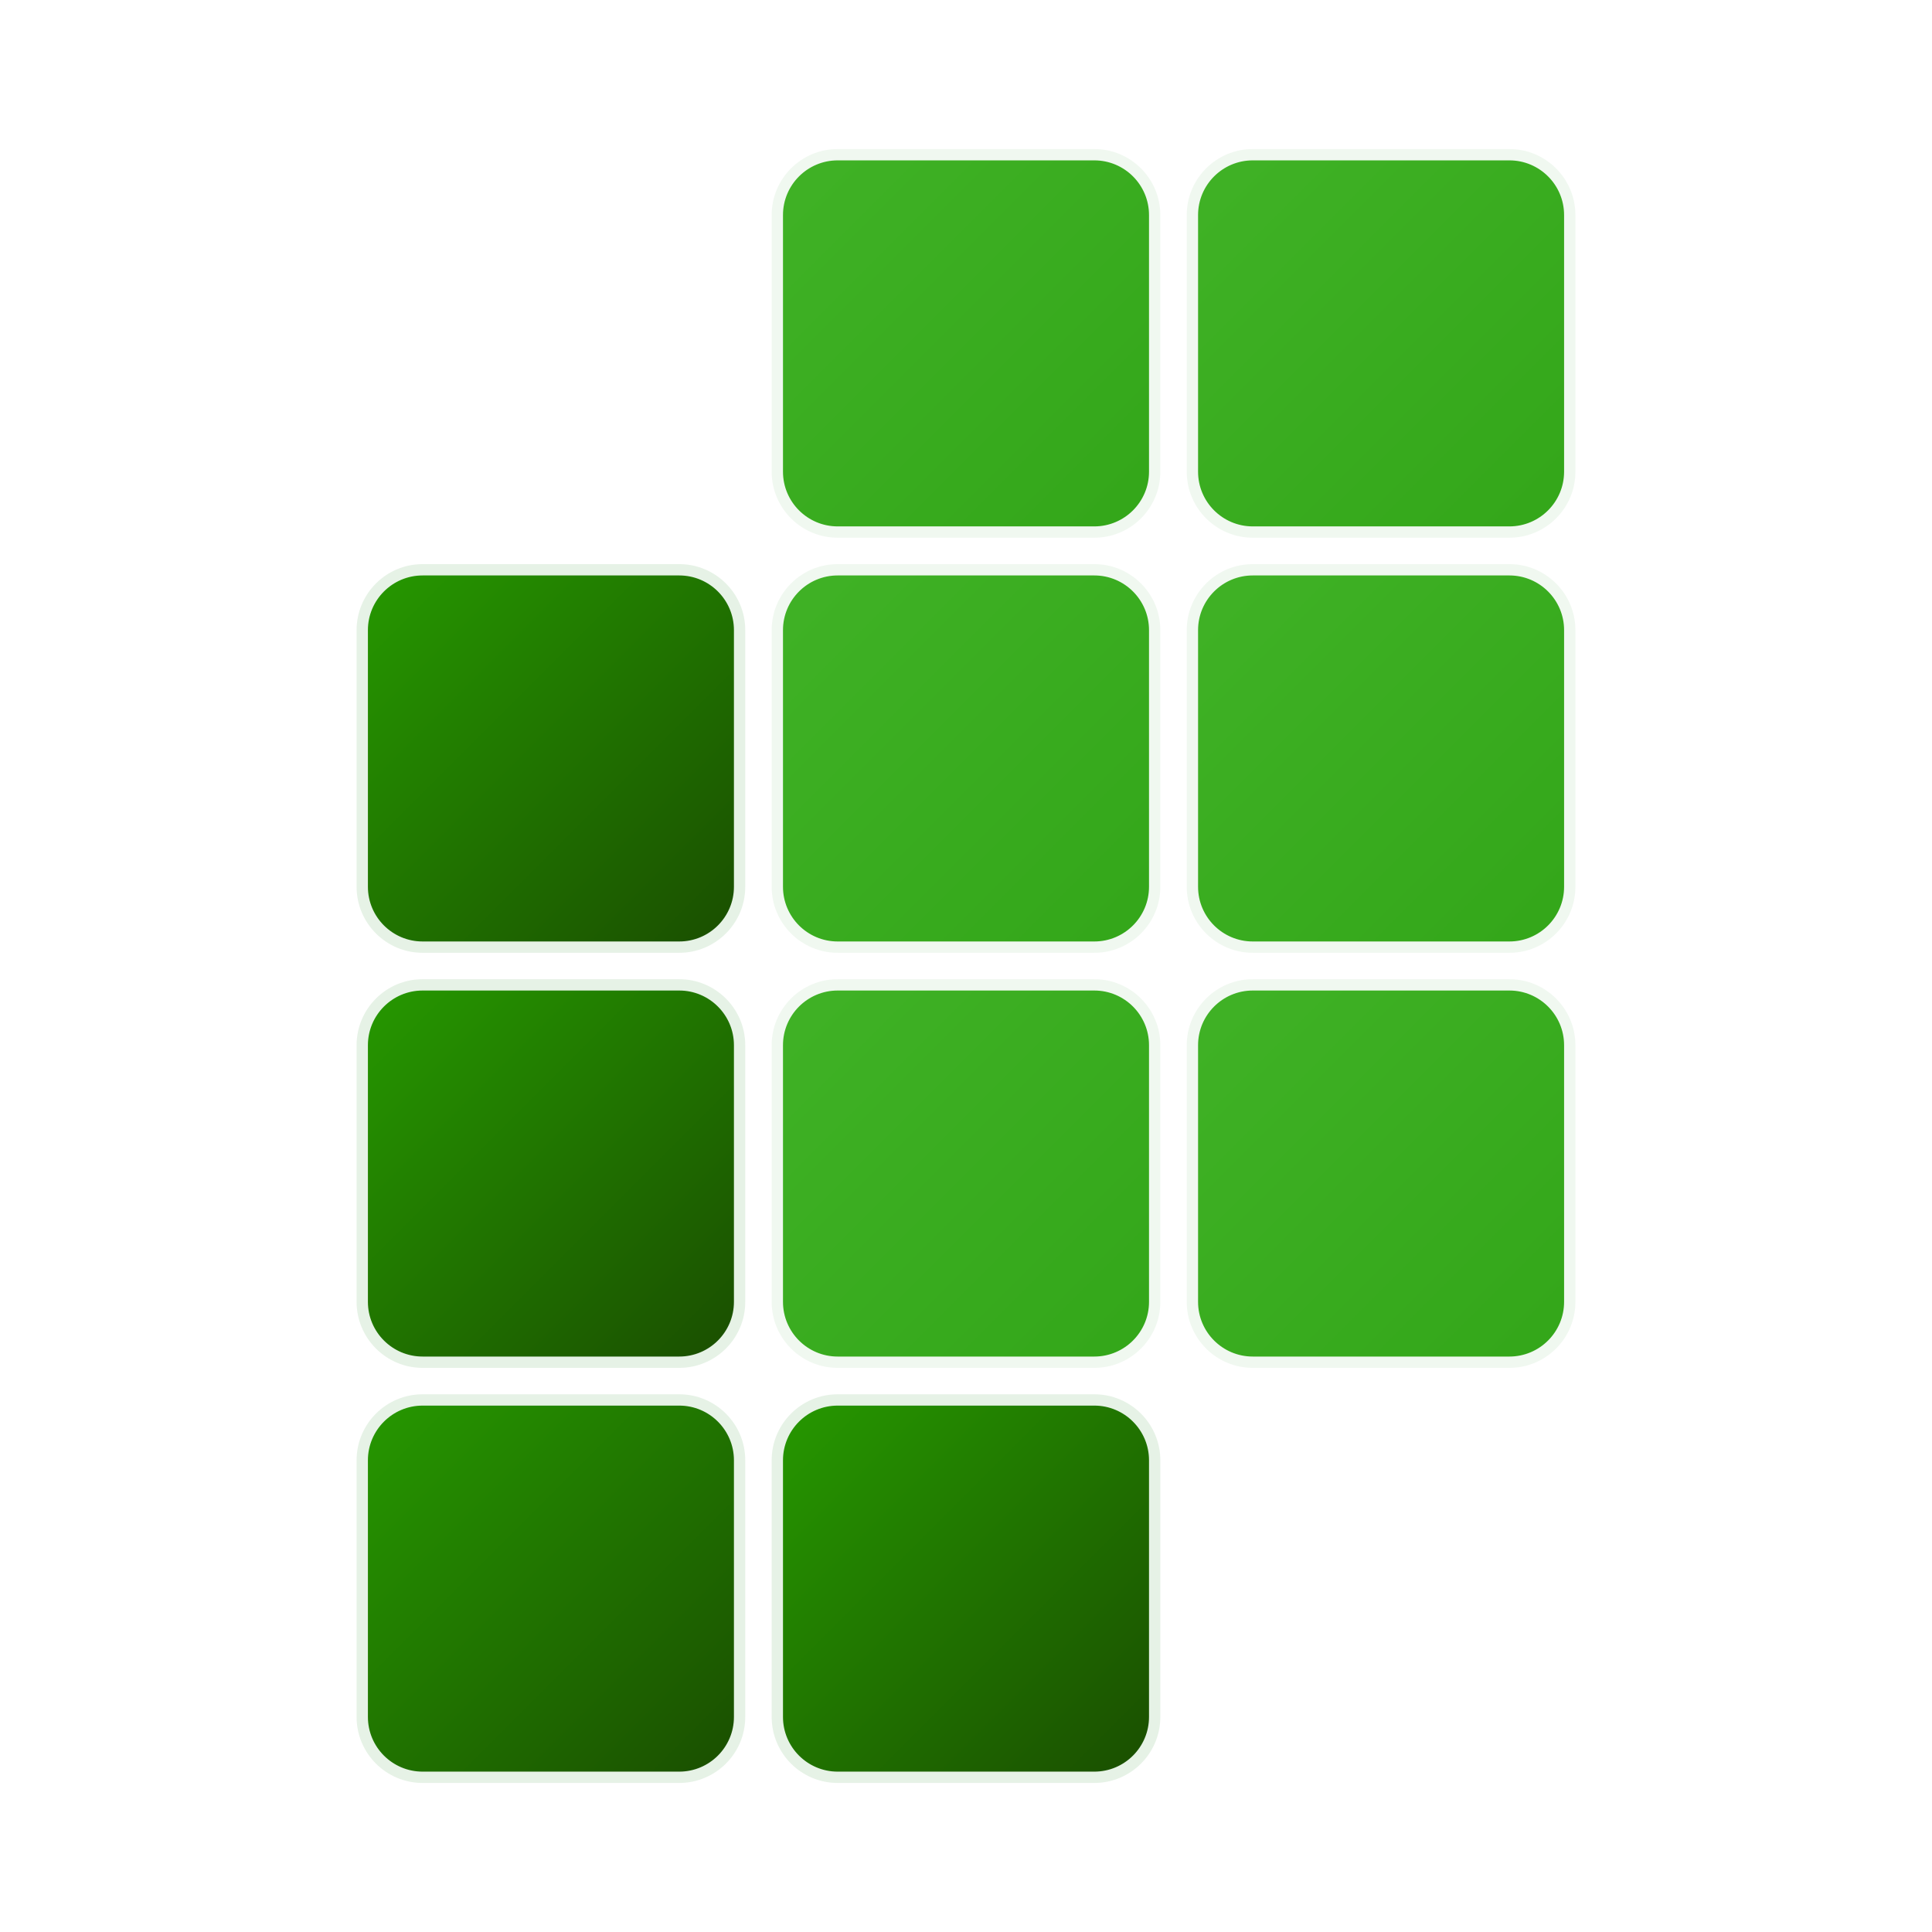
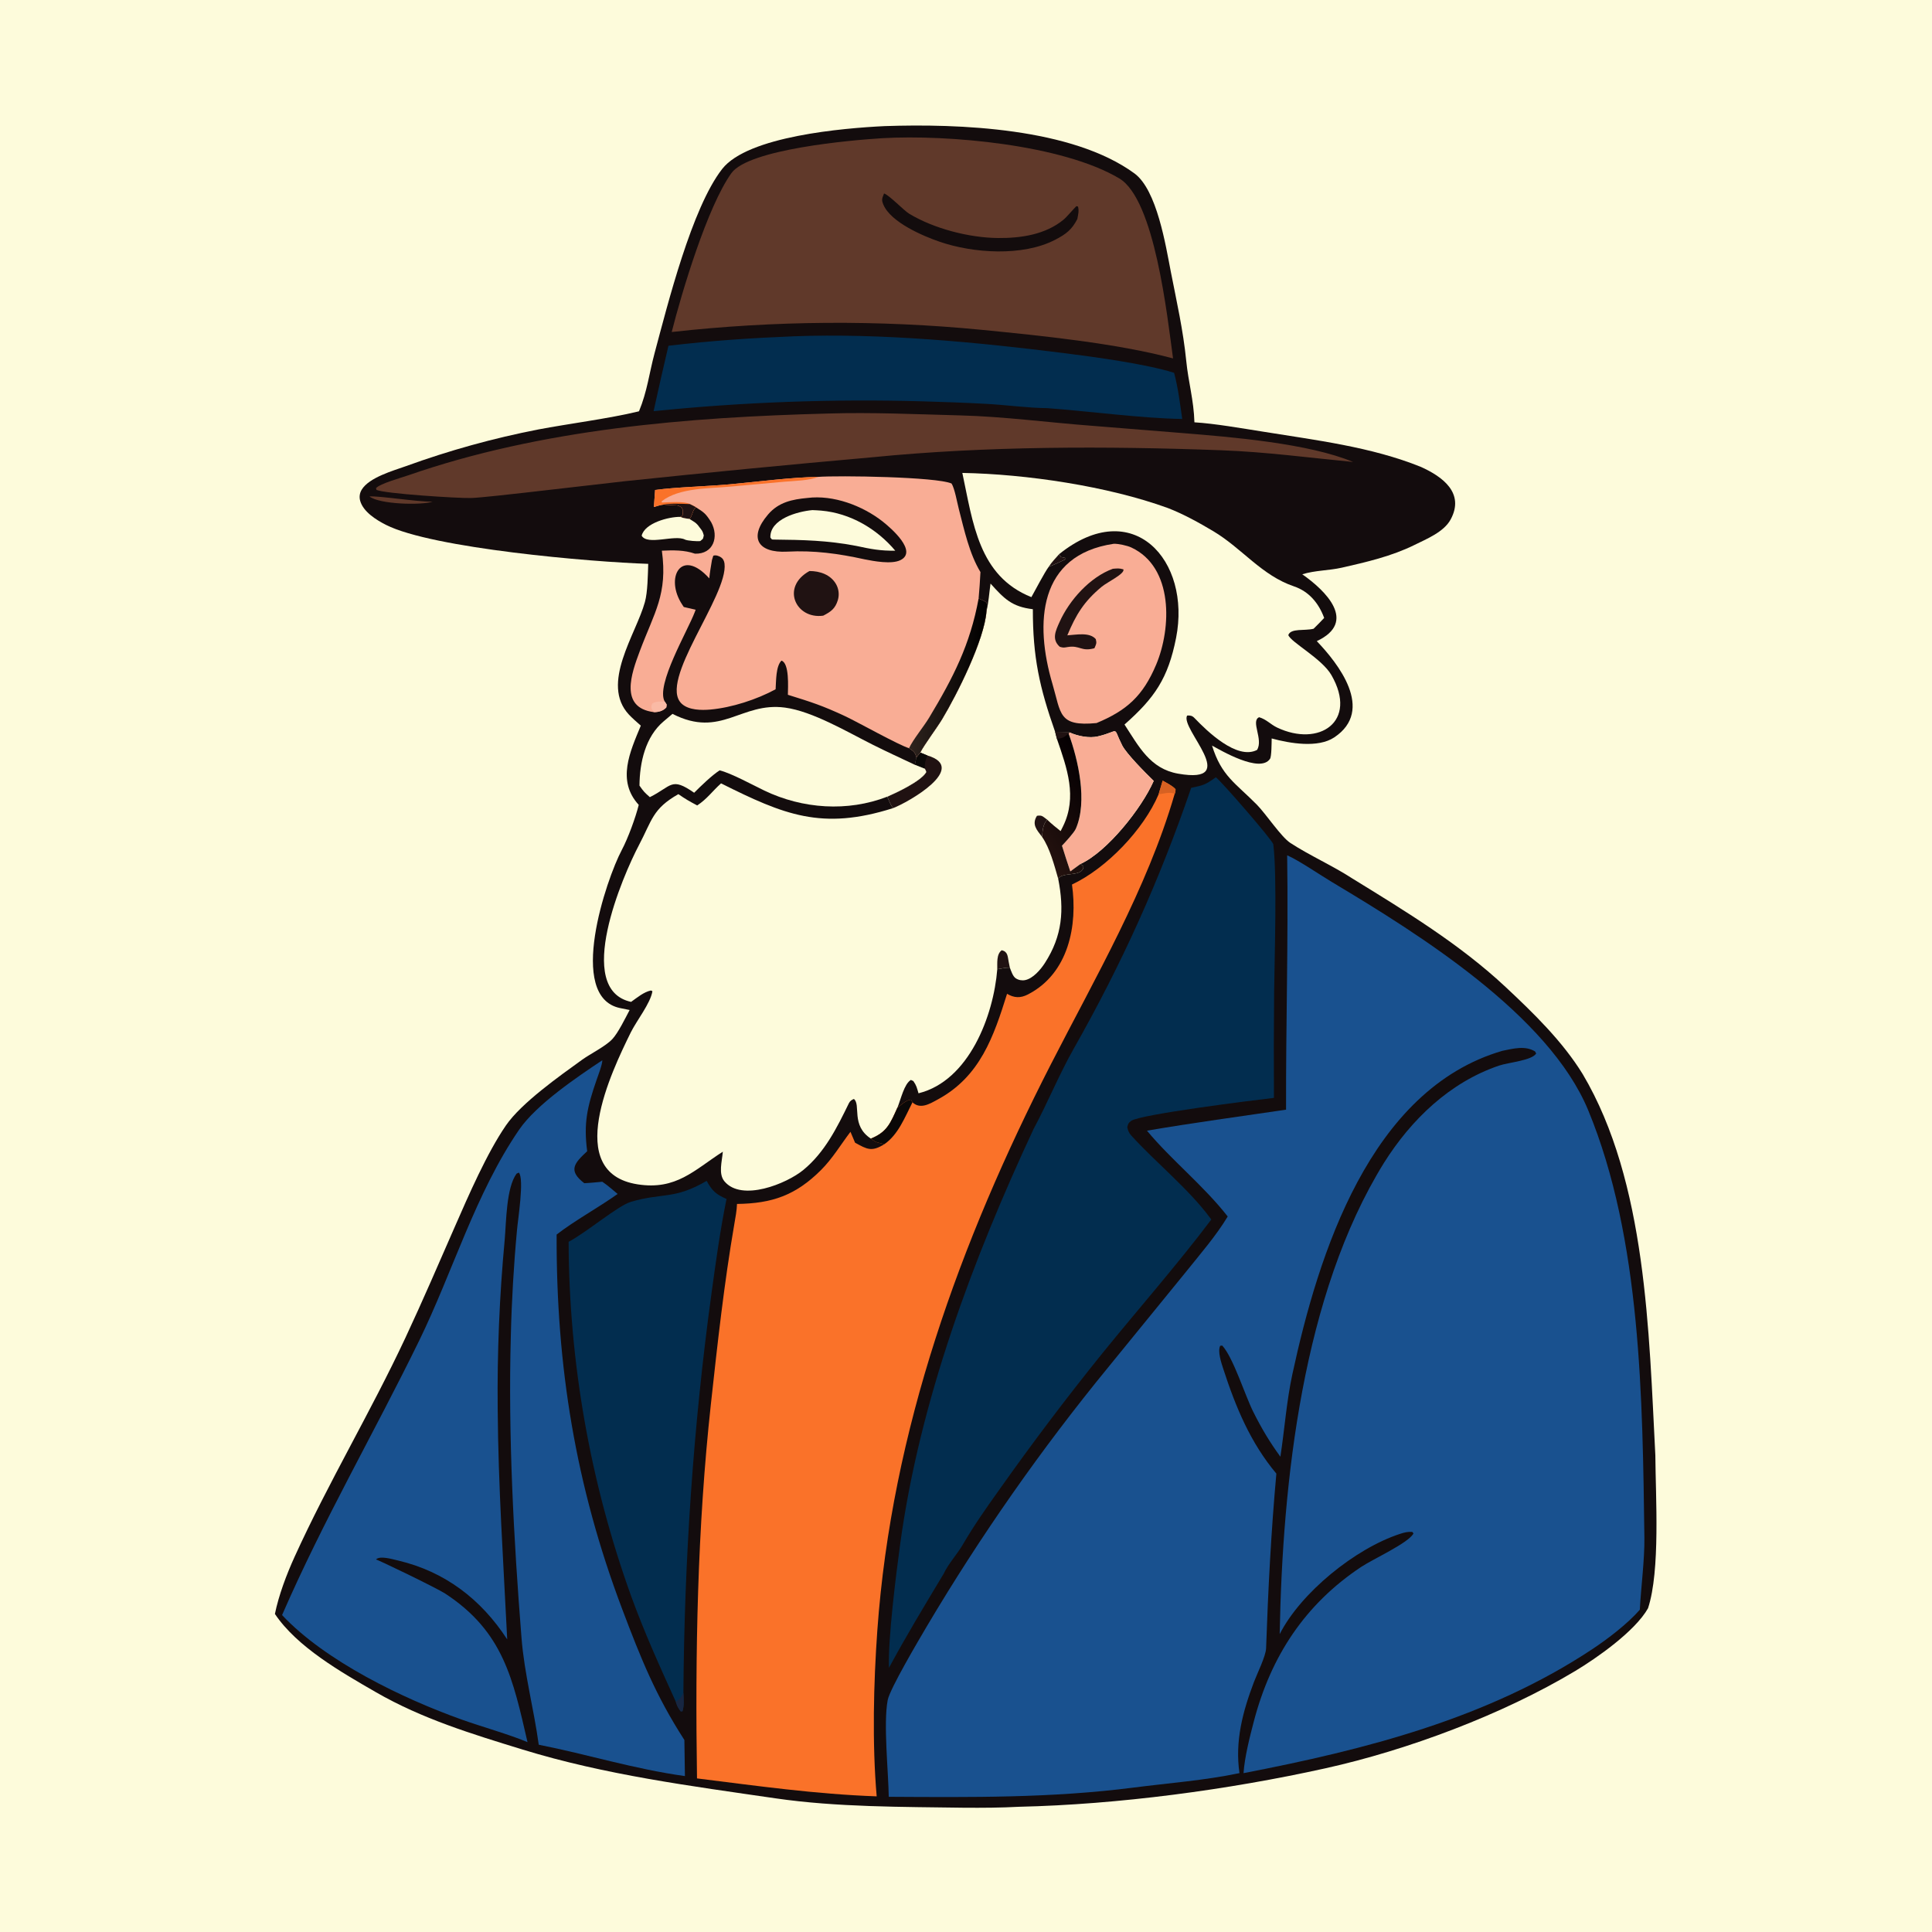
- <svg xmlns="http://www.w3.org/2000/svg" width="512" height="512" viewBox="0 0 512 512">
+ <svg xmlns="http://www.w3.org/2000/svg" width="1024" height="1024" viewBox="113.5 115.5 800 800">
+   <rect x="113.5" y="115.5" width="800" height="800" fill="#FDFBDB" />
+   <path fill="#130C0D" d="M479.761 167.723C510.507 166.671 557.364 168.4 583.23 187.294C592.583 194.125 596.218 217.29 598.29 227.908C600.732 240.431 603.425 252.163 604.702 264.977C605.581 273.801 607.812 281.097 608.085 290.374C616.429 290.867 627.803 292.874 636.419 294.226C658.258 297.766 681.183 300.495 701.817 308.812C710.847 312.868 720.094 319.652 714.184 330.595C711.369 335.807 704.251 338.652 699.176 341.166C689.787 345.816 679.255 348.263 669.084 350.567C663.71 351.784 658.127 351.635 652.736 353.297C662.477 360.106 675.687 373.06 658.749 380.979C667.429 390.034 682.992 409.531 665.968 420.848C659.259 425.309 647.667 423.346 640.076 421.277C640.037 423.032 640.045 428.719 639.393 429.701C635.288 435.886 618.835 426.102 615.377 424.235C619.301 436.893 625.106 439.74 633.986 448.749C637.587 452.404 644.03 462.083 647.789 464.533C655.842 469.783 665.365 473.973 673.526 479.292C695.64 492.904 717.934 506.424 736.97 524.229C748.529 535.041 760.537 546.726 768.862 560.27C795.333 604.911 796.292 667.385 798.941 718.095C799.057 735.425 801.033 765.788 795.917 781.437C790.516 791.038 774.473 802.201 765.75 807.433C735.703 825.454 696.343 840.181 662.345 847.713C622.08 856.633 576.435 862.721 535.394 863.65C527.994 864.055 520.255 864.092 512.856 864.044C487.196 863.667 460.029 863.853 434.631 860.153C399.28 855.004 364.09 850.463 329.88 839.946C308.95 833.511 288.312 827.253 269.134 816.188C254.865 807.955 236.551 797.556 227.337 783.803C228.933 775.976 232.142 767.494 235.47 760.173C249.528 729.242 266.98 700.215 281.389 669.411C288.536 654.13 295.087 638.879 301.869 623.388C307.473 610.588 315.131 592.927 323.022 581.478C329.429 572.183 345.154 561.093 354.546 554.313C357.912 551.883 364.152 548.829 367.021 545.804C369.427 543.268 372.469 537.03 374.217 533.719L370.199 532.909C348.035 528.225 364.548 479.526 370.961 467.476C373.553 462.607 376.688 454.019 377.989 448.787C368.792 438.753 374.353 426.83 378.846 415.975C377.418 414.735 375.17 412.736 373.945 411.425C361.965 398.606 376.902 378.108 380.548 364.783C381.704 360.559 381.76 353.529 381.916 348.979C358.397 348.232 292.545 342.567 273.318 332.834C269.305 330.803 263.913 327.431 262.644 322.881C262.192 321.26 262.418 319.681 263.289 318.248C266.357 313.204 276.258 310.424 281.617 308.515C299.465 302.031 317.792 296.953 336.43 293.325C348.692 290.997 365.901 288.766 377.471 285.956L378.098 285.799C381.512 277.577 382.306 270.115 384.543 261.765C389.999 241.408 399.965 201.583 412.526 185.482C423.146 171.869 462.719 168.547 479.761 167.723Z" />
+   <path fill="#19518F" d="M646.486 469.661C651.343 471.781 660.05 477.762 665.089 480.776C700.604 502.019 754.752 535.626 771.145 575.237C793.159 628.431 793.635 695.285 794.408 752.26C794.53 761.226 792.993 772.816 792.516 782.052C787.523 787.797 779.391 794.033 772.948 798.31C729.491 827.154 678.723 840.006 628.424 849.722C628.85 843.16 631.007 834.69 632.693 828.259C639.745 801.368 653.826 779.816 677.158 764.31C682.147 760.995 696.796 754.391 698.794 750.456L698.29 749.825C696.358 749.703 695.005 750.061 693.176 750.659C674.661 756.708 652.13 774.989 643.389 792.167C644.549 729.202 652.847 651.413 686.568 597.017C697.878 579.05 713.794 563.699 734.191 556.75C738.136 555.406 747.796 554.658 749.598 551.73L749.133 550.882C745.047 548.34 740.04 549.72 735.6 550.623C680.814 566.606 659.413 634.711 648.653 684.486C646.216 695.76 645.425 707.325 643.681 718.697C639.145 712.473 635.83 706.871 632.416 700.046C629.017 693.249 624.186 677.68 619.616 672.677L618.757 672.768C617.601 675.062 619.239 679.877 620.025 682.297C625.147 698.072 631.262 712.878 642.016 725.694C639.827 749.764 638.599 773.928 637.759 798.065C637.647 801.267 633.999 808.653 632.74 811.97C628.077 824.25 624.807 836.52 626.737 849.714C612.369 852.731 597.439 853.826 582.914 855.696C548.979 860.064 515.665 859.713 481.511 859.519C481.375 849.064 479.234 829.125 481.075 819.488C481.972 814.788 494.039 794.459 497.151 789.145C519.442 751.544 544.541 715.68 572.233 681.858L604.778 641.912C610.533 634.719 617.145 627.114 621.869 619.217C611.717 606.254 598.56 595.889 588.434 583.691C607.014 580.503 627.264 577.763 646.029 574.995C645.932 539.546 646.997 505.344 646.486 469.661Z" />
+   <path fill="#FDFBDB" d="M523.661 357.147C529.378 363.498 532.512 366.731 541.184 367.761C541.163 387.657 543.927 400.121 550.413 418.56L556.331 418.759C559.997 420.406 564.658 421.239 568.118 420.42C577.724 418.145 573.95 415.836 578.176 424.152C579.945 427.631 587.834 435.566 591.224 438.858C586.223 450.266 571.916 468.19 560.947 473.222L562.137 474.312C561.864 478.849 553.459 476.314 551.676 479.38C554.205 492.237 553.466 502.942 546.161 514.27C544.431 516.952 541.264 520.7 537.954 521.344C536.632 521.602 535.262 521.34 534.129 520.612C532.885 519.805 532.195 517.571 531.654 516.169C529.968 516.142 528.135 516.542 526.45 516.836C524.93 536.046 514.763 563.045 493.837 568.21C493.152 565.951 493.028 565.023 491.693 563.142L490.682 562.68C487.906 564.298 486.553 570.605 485.096 574.18C482.224 580.502 480.884 584.255 474.114 586.98C465.736 581.521 470.074 572.892 467.081 570.565C466.176 570.897 465.449 571.429 465.015 572.315C460.093 582.407 455.045 592.652 446.118 599.979C439.228 605.635 420.639 613.228 413.477 604.664C410.877 601.555 412.485 596.418 412.808 592.388C400.886 600.058 393.514 608.398 377.533 605.912C346.53 601.09 366.706 559.245 374.678 543.034C377.085 538.14 382.868 530.944 383.655 525.938L383.034 525.635C380.053 526.278 377.379 528.55 374.823 530.363C350.982 525.199 371.512 477.878 378.044 465.503C383.529 455.109 383.678 450.417 394.402 444.34C397.331 446.379 399.033 447.342 402.202 449.017C406.403 446.22 408.366 443.202 412.066 439.876C438.088 452.859 453.773 459.485 483.267 450.143C482.312 448.879 481.553 446.898 480.894 445.391C484.692 443.726 494.344 439.249 496.869 435.497C497.213 434.986 496.792 434.542 496.456 433.819L492.365 432.203L493.002 429.088L494.563 427.128C496.06 424.054 501.397 416.973 503.606 413.301C509.855 402.908 521.08 380.504 521.979 368.663C522.916 364.633 523.079 361.157 523.661 357.147Z" />
+   <path fill="#F9AD95" d="M556.331 418.759C559.997 420.406 564.658 421.239 568.118 420.42C577.724 418.145 573.95 415.836 578.176 424.152C579.945 427.631 587.834 435.566 591.224 438.858C586.223 450.266 571.916 468.19 560.947 473.222L556.693 476.339C555.494 472.801 554.342 469.246 553.238 465.677C554.596 464.269 558.258 460.301 558.973 458.667C563.907 447.405 559.978 430.142 555.982 419.242L556.331 418.759Z" />
  <defs>
-     <linearGradient id="greenGrad" x1="0%" y1="0%" x2="100%" y2="100%">
-       <stop offset="0%" stop-color="#269900" />
-       <stop offset="100%" stop-color="#1A4D00" />
-     </linearGradient>
-     <linearGradient id="lightGreenGrad" x1="0%" y1="0%" x2="100%" y2="100%">
-       <stop offset="0%" stop-color="#40B226" />
-       <stop offset="100%" stop-color="#33A619" />
+     <linearGradient id="gradient_0" gradientUnits="userSpaceOnUse" x1="567.558" y1="440.646" x2="539.574" y2="458.27">
+       <stop offset="0" stop-color="#050002" />
+       <stop offset="1" stop-color="#24120F" />
    </linearGradient>
  </defs>
-   <rect width="512" height="512" fill="white" />
-   <g>
-     <rect x="96" y="151" width="100" height="100" rx="16" fill="url(#greenGrad)" stroke="#E6F2E6" stroke-width="3" />
-     <rect x="96" y="261" width="100" height="100" rx="16" fill="url(#greenGrad)" stroke="#E6F2E6" stroke-width="3" />
-     <rect x="96" y="371" width="100" height="100" rx="16" fill="url(#greenGrad)" stroke="#E6F2E6" stroke-width="3" />
-     <rect x="206" y="371" width="100" height="100" rx="16" fill="url(#greenGrad)" stroke="#E6F2E6" stroke-width="3" />
-   </g>
-   <g>
-     <rect x="206" y="261" width="100" height="100" rx="16" fill="url(#lightGreenGrad)" stroke="#F0F8F0" stroke-width="3" />
-     <rect x="206" y="151" width="100" height="100" rx="16" fill="url(#lightGreenGrad)" stroke="#F0F8F0" stroke-width="3" />
-     <rect x="206" y="41" width="100" height="100" rx="16" fill="url(#lightGreenGrad)" stroke="#F0F8F0" stroke-width="3" />
-     <rect x="316" y="41" width="100" height="100" rx="16" fill="url(#lightGreenGrad)" stroke="#F0F8F0" stroke-width="3" />
-     <rect x="316" y="151" width="100" height="100" rx="16" fill="url(#lightGreenGrad)" stroke="#F0F8F0" stroke-width="3" />
-     <rect x="316" y="261" width="100" height="100" rx="16" fill="url(#lightGreenGrad)" stroke="#F0F8F0" stroke-width="3" />
-   </g>
+   <path fill="url(#gradient_0)" d="M550.413 418.56L556.331 418.759L555.982 419.242C559.978 430.142 563.907 447.405 558.973 458.667C558.258 460.301 554.596 464.269 553.238 465.677C554.342 469.246 555.494 472.801 556.693 476.339L560.947 473.222L562.137 474.312C561.864 478.849 553.459 476.314 551.676 479.38C550.092 473.885 548.197 466.578 544.966 461.994C545.308 459.284 545.286 456.849 547.145 454.929C549.016 456.743 550.664 458.037 552.685 459.647C553.02 458.986 553.351 458.323 553.677 457.658C559.637 445.477 555.359 433.633 551.163 421.488L550.413 418.56Z" />
+   <path fill="#201212" d="M550.413 418.56L556.331 418.759L555.982 419.242C553.903 420.966 553.814 421.006 551.163 421.488L550.413 418.56Z" />
+   <path fill="#201212" d="M494.563 427.128L497.528 428.33C514.711 433.431 489.573 447.758 483.267 450.143C482.312 448.879 481.553 446.898 480.894 445.391C484.692 443.726 494.344 439.249 496.869 435.497C497.213 434.986 496.792 434.542 496.456 433.819L492.365 432.203L493.002 429.088L494.563 427.128Z" />
+   <path fill="#0A0807" d="M494.563 427.128L497.528 428.33C496.557 430.764 496.417 431.199 496.456 433.819L492.365 432.203L493.002 429.088L494.563 427.128Z" />
+   <path fill="#201212" d="M526.45 516.836C526.49 514.299 526.056 510.564 528.307 508.974C530.824 509.562 530.735 511.447 531.166 513.724L531.654 516.169C529.968 516.142 528.135 516.542 526.45 516.836Z" />
+   <path fill="#201212" d="M544.966 461.994C542.792 459.138 540.625 456.859 542.89 453.304C545.035 452.993 545.116 453.466 547.145 454.929C545.286 456.849 545.308 459.284 544.966 461.994Z" />
+   <path fill="#FA7229" d="M594.932 438.749C596.622 439.715 599.072 440.91 600.275 442.321C600.217 443.633 600.315 443.186 599.844 444.442C588.461 483.552 566.947 520.43 548.622 556.248C511.058 629.674 482.693 707.788 476.782 790.624C475.226 812.434 474.616 837.429 476.516 859.331C451.196 858.432 427.102 855.002 402.114 851.9C401.329 800.085 402.237 748.336 407.876 696.782C410.605 671.836 413.324 646.994 417.585 622.257C418.051 619.555 418.583 616.758 418.681 614.025C433.159 613.84 442.911 610.496 453.428 600.021C458.244 595.222 461.587 589.522 465.659 584.156L467.565 588.662C472.6 591.437 474.43 592.541 479.704 589.285C476.9 588.517 476.509 588.82 474.114 586.98C480.884 584.255 482.224 580.502 485.096 574.18C486.884 572.854 488.712 571.032 490.707 570.857L491.327 571.964C494.639 574.976 498.468 572.587 501.922 570.704C519.35 561.207 524.95 544.751 530.506 527.006C533.414 528.751 536.059 528.852 539.077 527.308C556.069 518.612 559.775 498.602 557.382 481.765C571.764 474.999 587.071 458.961 593.247 444.417L594.932 438.749Z" />
+   <path fill="#0A0807" d="M485.096 574.18C486.884 572.854 488.712 571.032 490.707 570.857L491.327 571.964C488.153 578.18 485.463 585.297 479.704 589.285C476.9 588.517 476.509 588.82 474.114 586.98C480.884 584.255 482.224 580.502 485.096 574.18Z" />
+   <path fill="#D76122" d="M594.932 438.749C596.622 439.715 599.072 440.91 600.275 442.321C600.217 443.633 600.315 443.186 599.844 444.442L599.505 444.037C597.853 443.444 595.111 444.125 593.247 444.417L594.932 438.749Z" />
+   <path fill="#19518F" d="M362.914 554.517C362.936 556.251 361.202 560.736 360.561 562.585C356.672 573.805 355.097 580.53 356.643 592.196C351.418 597.067 348.488 600.133 355.432 605.434C357.819 605.343 360.497 605.044 362.902 604.834C364.95 606.193 367.32 608.289 369.251 609.889C361.243 615.591 351.508 620.864 343.984 626.709C343.804 681.153 351.802 730.649 371.114 781.727C378.83 802.135 384.992 817.569 396.888 835.987L397.111 850.94C375.756 847.962 356.918 841.964 336.58 837.952C334.568 823.16 330.636 808.714 329.449 793.746C326.198 752.756 323.885 709.753 325.023 668.698C325.371 654.077 326.221 639.471 327.573 624.908C327.934 620.557 330.662 603.634 328.339 601.049L327.4 601.491C323.136 607.271 323.149 621.231 322.49 628.826C320.307 652.187 319.338 675.645 319.586 699.107C319.808 730.822 321.962 762.705 323.527 794.353C312.758 777.747 297.692 766.208 278.266 761.661C276.086 761.151 270.689 759.52 269.17 761.275C268.721 760.689 294.333 773.064 297.845 775.364C322.047 791.213 325.904 810.895 331.933 836.884C324.494 833.728 312.937 830.486 304.752 827.566C280.215 818.814 248.188 803.336 230.3 784.265C247.377 745.012 268.303 709.049 287.04 670.694C301.054 642.008 310.35 609.702 328.483 583.246C335.619 572.836 352.459 561.473 362.914 554.517Z" />
+   <path fill="#022D4F" d="M616.943 437.358C618.794 438.495 640.547 463.521 640.747 465.116C642.377 478.055 641.229 513.285 641.087 526.286C640.945 540.892 640.92 555.499 641.013 570.106C632.779 571.051 585.364 576.963 581.854 579.654C580.685 580.55 580.608 580.906 580.282 582.261C580.558 583.571 580.964 584.621 581.893 585.647C592.075 596.882 605.615 607.69 614.605 619.838L615.07 620.473C601.361 638.713 584.698 657.704 570.214 675.562C555.197 694.164 540.782 713.244 526.992 732.772C521.575 740.353 516.759 747.231 512.068 755.266C509.891 758.996 506.254 762.907 504.215 767.21C496.053 780.836 489.194 792.089 481.598 806.108C481.162 794.06 484.566 767.178 486.237 754.922C494.32 695.633 516.276 637.015 541.484 582.997C547.237 572.298 552.03 560.472 557.99 549.951C578.072 514.5 593.509 480.349 606.744 441.732C611.908 440.656 612.71 440.395 616.943 437.358Z" />
+   <path fill="#60392A" d="M478.873 172.721C506.072 171.163 553.415 175.396 576.936 189.355C591.721 198.129 596.848 246.618 599.233 263.913C575.808 257.617 544.158 254.46 520.119 252.088C477.378 247.923 434.319 248.223 391.64 252.984C395.801 236.539 406.407 201.092 416.34 187.217C423.47 177.257 465.8 173.516 478.873 172.721Z" />
+   <path fill="#130C0D" d="M479.568 195.603C481.784 196.358 487.733 202.634 489.939 203.972C500.164 210.177 514.868 213.953 526.74 214.059C536.289 214.145 546.379 212.636 553.874 206.474C555.244 205.347 557.715 202.334 559.21 200.861L559.881 201.038C560.359 202.907 559.941 204.24 559.613 206.155C557.366 210.606 554.865 212.486 550.404 214.796C536.928 221.776 516.55 220.378 502.642 215.621C495.642 213.227 482.383 207.546 479.296 200.26C478.353 198.035 478.846 197.587 479.568 195.603Z" />
+   <path fill="#F9AD95" d="M452.184 312.973C460.564 312.329 501.424 312.932 507.53 315.724C508.831 317.811 509.842 323.634 510.537 326.313C512.763 334.897 514.878 344.778 519.485 352.378C519.306 356.036 519.051 359.689 518.722 363.337C522.445 365.1 522.427 364.292 521.979 368.663C521.08 380.504 509.855 402.908 503.606 413.301C501.397 416.973 496.06 424.054 494.563 427.128L493.002 429.088C492.244 426.77 491.891 426.688 489.914 425.314C485.628 424.035 468.621 414.477 463.385 412.031C454.014 407.655 449.631 406.274 439.743 403.196C439.784 400.051 440.422 390.134 437.092 389.049C434.73 391.367 434.89 397.514 434.663 400.919C426.87 405.152 416.486 408.523 407.64 409.312C403.949 409.641 398.724 409.581 395.835 406.948C385.677 397.69 415.168 362.024 413.505 348.872C413.37 347.808 412.937 346.864 412.02 346.265C411.095 345.66 409.876 345.238 408.86 345.607L408.315 347.361C407.903 349.888 407.433 352.462 407.196 355.005C395.59 342.02 388.599 354.766 396.04 365.934L396.414 366.505C396.49 366.617 396.567 366.73 396.644 366.843L401.55 367.984L401.216 368.886C398.291 376.679 384.889 399.259 388.757 406.013C389.744 407.568 389.605 406.772 389.404 408.435C388.062 409.895 386.174 410.401 384.229 410.379C369.827 408.548 374.984 394.299 378.386 385.214C384.477 368.954 390.029 361.631 387.565 343.529C392.233 343.313 396.823 343.211 401.28 344.769C409.001 344.99 411.243 337.696 408 331.763C405.834 328.315 405.136 327.703 401.646 325.542C400.048 327.104 400.497 328.317 399.049 330.411C397.667 330.201 396.423 330.118 395.167 329.526C395.798 329.305 395.416 329.492 396.176 328.747C396.294 326.671 396.553 327.192 395.704 325.578C394.259 324.709 394.084 324.747 392.48 324.668L388.318 324.451C387.151 324.519 385.457 325.1 384.266 325.437C384.407 323.086 384.575 320.737 384.769 318.389C393.762 317.178 406.106 316.913 415.5 316.062C426.709 315.046 441.13 313.142 452.184 312.973Z" />
+   <defs>
+     <linearGradient id="gradient_1" gradientUnits="userSpaceOnUse" x1="520.205" y1="395.601" x2="492.273" y2="394.419">
+       <stop offset="0" stop-color="#010000" />
+       <stop offset="1" stop-color="#2D221D" />
+     </linearGradient>
+   </defs>
+   <path fill="url(#gradient_1)" d="M518.722 363.337C522.445 365.1 522.427 364.292 521.979 368.663C521.08 380.504 509.855 402.908 503.606 413.301C501.397 416.973 496.06 424.054 494.563 427.128L493.002 429.088C492.244 426.77 491.891 426.688 489.914 425.314C491.601 421.659 495.954 416.462 498.267 412.612C508.185 396.11 515.196 382.532 518.722 363.337Z" />
+   <path fill="#FA7229" d="M384.769 318.389C393.762 317.178 406.106 316.913 415.5 316.062C426.709 315.046 441.13 313.142 452.184 312.973C449.037 314.474 442.29 314.635 438.524 314.946L416.265 316.966C407.483 317.801 394.707 317.384 387.481 323.075L387.56 323.592C390.268 323.481 397.229 322.987 399.168 324.233C399.574 324.438 401.419 325.329 401.646 325.542C400.048 327.104 400.497 328.317 399.049 330.411C397.667 330.201 396.423 330.118 395.167 329.526C395.798 329.305 395.416 329.492 396.176 328.747C396.294 326.671 396.553 327.192 395.704 325.578C394.259 324.709 394.084 324.747 392.48 324.668L388.318 324.451C387.151 324.519 385.457 325.1 384.266 325.437C384.407 323.086 384.575 320.737 384.769 318.389Z" />
+   <path fill="#201212" d="M388.318 324.451C391.475 323.839 395.854 324.138 399.168 324.233C399.574 324.438 401.419 325.329 401.646 325.542C400.048 327.104 400.497 328.317 399.049 330.411C397.667 330.201 396.423 330.118 395.167 329.526C395.798 329.305 395.416 329.492 396.176 328.747C396.294 326.671 396.553 327.192 395.704 325.578C394.259 324.709 394.084 324.747 392.48 324.668L388.318 324.451Z" />
+   <path fill="#FABAA5" d="M388.757 406.013C389.744 407.568 389.605 406.772 389.404 408.435C388.062 409.895 386.174 410.401 384.229 410.379C383.163 408.892 382.866 408.286 383.699 406.735C385.406 405.809 386.788 406.021 388.757 406.013Z" />
+   <path fill="#130C0D" d="M447.805 321.697C458.545 320.316 470.708 324.899 479.106 331.537C482.399 334.141 493.703 343.881 486.302 347.462C482.648 349.23 475.364 347.879 471.487 347.105C460.663 344.711 450.528 343.34 439.471 343.922C427.285 344.564 423.336 338.117 431.545 328.527C435.9 323.44 441.537 322.278 447.805 321.697Z" />
+   <path fill="#FDFBDB" d="M449.888 326.724C451.136 326.766 452.384 326.838 453.628 326.943C465.555 328.007 476.558 334.424 484.203 343.525C478.098 343.626 474.072 342.851 468.112 341.555C456.054 339.253 446.021 339.053 433.883 338.922C432.851 338.911 433.152 338.845 432.491 338.073C432.252 330.363 443.857 327.274 449.888 326.724Z" />
+   <path fill="#201212" d="M448.689 351.949C453.028 351.953 457.445 353.451 459.704 357.392C460.823 359.388 461.091 361.75 460.447 363.946C459.347 367.584 457.52 368.807 454.38 370.434C443.019 372.024 436.71 358.547 448.689 351.949Z" />
+   <path fill="#022D4F" d="M406.11 604.468C408.402 608.652 409.98 610.047 414.338 611.957C411.687 624.977 409.872 638.24 408.069 651.402C400.578 706.093 396.859 761.33 396.479 816.504C396.554 819.071 396.858 821.726 396.087 824.114L395.365 824.123C394.059 822.381 394.033 822.192 393.309 820.095C386.547 805.192 380.486 791.89 374.831 776.384C357.889 729.328 349.136 679.716 348.951 629.704C356.009 626.052 369.373 614.756 374.671 613.178C387.793 609.271 392.612 612.365 406.11 604.468Z" />
+   <path fill="#172641" d="M396.479 816.504C396.554 819.071 396.858 821.726 396.087 824.114L395.365 824.123C394.059 822.381 394.033 822.192 393.309 820.095C395.275 818.867 395.377 818.559 396.479 816.504Z" />
+   <path fill="#FDFBDB" d="M511.983 311.326C538.443 311.813 572.163 316.79 597.126 325.881C603.6 328.389 610.05 331.962 615.968 335.498C627.845 342.594 635.867 353.749 649.334 358.311C655.478 360.393 659.541 365.211 661.812 371.37C660.441 372.891 658.887 374.388 657.434 375.846C653.825 376.804 647.987 375.519 646.964 378.473C647.993 381.422 660.876 388.207 664.802 395.028C675.973 414.435 659.608 424.97 642.331 416.766C639.576 415.458 637.987 413.421 634.887 412.487C631.237 414.047 636.747 421.722 634.003 426.037C625.709 430.319 613.333 418.274 608.096 412.808C607.147 411.817 606.297 411.697 605.065 411.794C601.959 417.181 627.96 440.525 601.321 435.855C589.706 433.819 585.023 424.539 579.135 415.513C591.604 404.492 597.173 396.433 600.488 379.659C606.84 347.524 582.6 320.479 552.089 344.948L552.785 346.129L554.718 346.553L554.804 347.05C553.27 347.766 549.242 349.728 547.753 350.189C545.97 352.616 542.234 359.806 540.575 362.758C518.698 354.038 516.388 331.927 511.983 311.326Z" />
+   <path fill="#201212" d="M547.753 350.189C548.932 348.342 550.616 346.601 552.089 344.948L552.785 346.129L554.718 346.553L554.804 347.05C553.27 347.766 549.242 349.728 547.753 350.189Z" />
+   <path fill="#60392A" d="M456.373 286.734C474.495 286.174 492.901 287.038 511.045 287.506C529.241 287.975 547.755 290.471 565.936 291.831L603.063 294.818C623.259 296.447 655.357 299.064 673.801 306.792C655.459 305.023 637.71 302.631 619.238 301.945C571.592 300.178 521.97 300.154 474.584 304.855C440.45 307.875 406.341 311.175 372.26 314.756L331.033 319.482C326.725 319.966 312.288 321.615 308.561 321.717C303.124 321.865 272.796 319.916 269.38 318.358L269.197 317.621C270.939 315.71 279.511 313.37 282.51 312.328C337.708 293.137 398.369 288.239 456.373 286.734Z" />
+   <path fill="#022D4F" d="M442.245 254.75C478.196 253.395 518.172 257.187 553.944 261.703C566.156 263.244 587.703 266.107 599.673 269.875C601.359 276.232 602.098 282.479 603.037 288.982C586.623 288.771 564.125 285.737 547.125 284.504C538.774 284.415 530.296 283.185 521.99 282.734C513.223 282.258 504.143 281.924 495.359 281.677C458.236 280.63 421.083 281.994 384.137 285.76C386.115 276.714 388.166 267.684 390.291 258.671C408.649 256.514 423.904 255.504 442.245 254.75Z" />
+   <path fill="#FDFBDB" d="M391.965 411.099C412.148 421.404 420.275 406.063 438.544 408.503C449.967 410.029 464.411 418.616 474.794 423.822C480.524 426.695 486.53 429.454 492.365 432.203L496.456 433.819C496.792 434.542 497.213 434.986 496.869 435.497C494.344 439.249 484.692 443.726 480.894 445.391C464.479 451.749 445.853 450.463 430.019 442.867C425.196 440.553 416.289 435.663 411.492 434.486C408.313 436.503 403.606 441.076 400.934 443.763C391.336 437.08 391.77 441.005 382.595 445.586C380.378 443.64 379.97 443.22 378.294 440.802C378.369 431.281 380.717 420.554 388.338 414.161L391.965 411.099Z" />
+   <path fill="#F9AD95" d="M574.652 340.672C576.566 340.6 580.228 341.395 581.948 342.197C599.544 350.402 598.566 375.638 592.262 390.66C586.786 403.707 579.996 409.73 567.551 414.902C551.662 416.432 552.93 410.982 549.294 398.678C541.847 373.482 543.419 345.302 574.652 340.672Z" />
+   <path fill="#201212" d="M574.317 351.015C576.23 350.877 576.787 350.733 578.674 351.254C579.395 353.06 572.001 356.54 569.718 358.437C562.375 364.537 559.046 369.975 555.456 378.578C559.226 378.346 564.67 377.167 567.247 380.149C567.7 381.915 567.393 382.248 566.675 383.92C561.19 385.437 560.71 382.618 555.684 383.41C554.112 383.658 553.904 383.803 552.34 383.329C548.864 380.246 550.617 376.691 552.233 373.074C556.302 363.969 564.869 354.444 574.317 351.015Z" />
+   <path fill="#FDFBDB" d="M403.121 333.801C404.261 335.3 404.431 335.337 404.924 337.205C404.457 339.032 404.913 338.272 403.466 339.541C402.328 339.738 398.066 339.409 397.158 338.934C392.973 336.747 381.551 341.499 379.203 337.315C380.48 332.033 390.494 329.452 395.167 329.526C396.423 330.118 397.667 330.201 399.049 330.411C401.038 331.658 401.814 331.94 403.121 333.801Z" />
+   <path fill="#60392A" d="M266.474 321.07C270.56 320.765 285.437 323.224 292.625 323.255C287.818 324.735 270.738 324.391 266.474 321.07Z" />
</svg>
